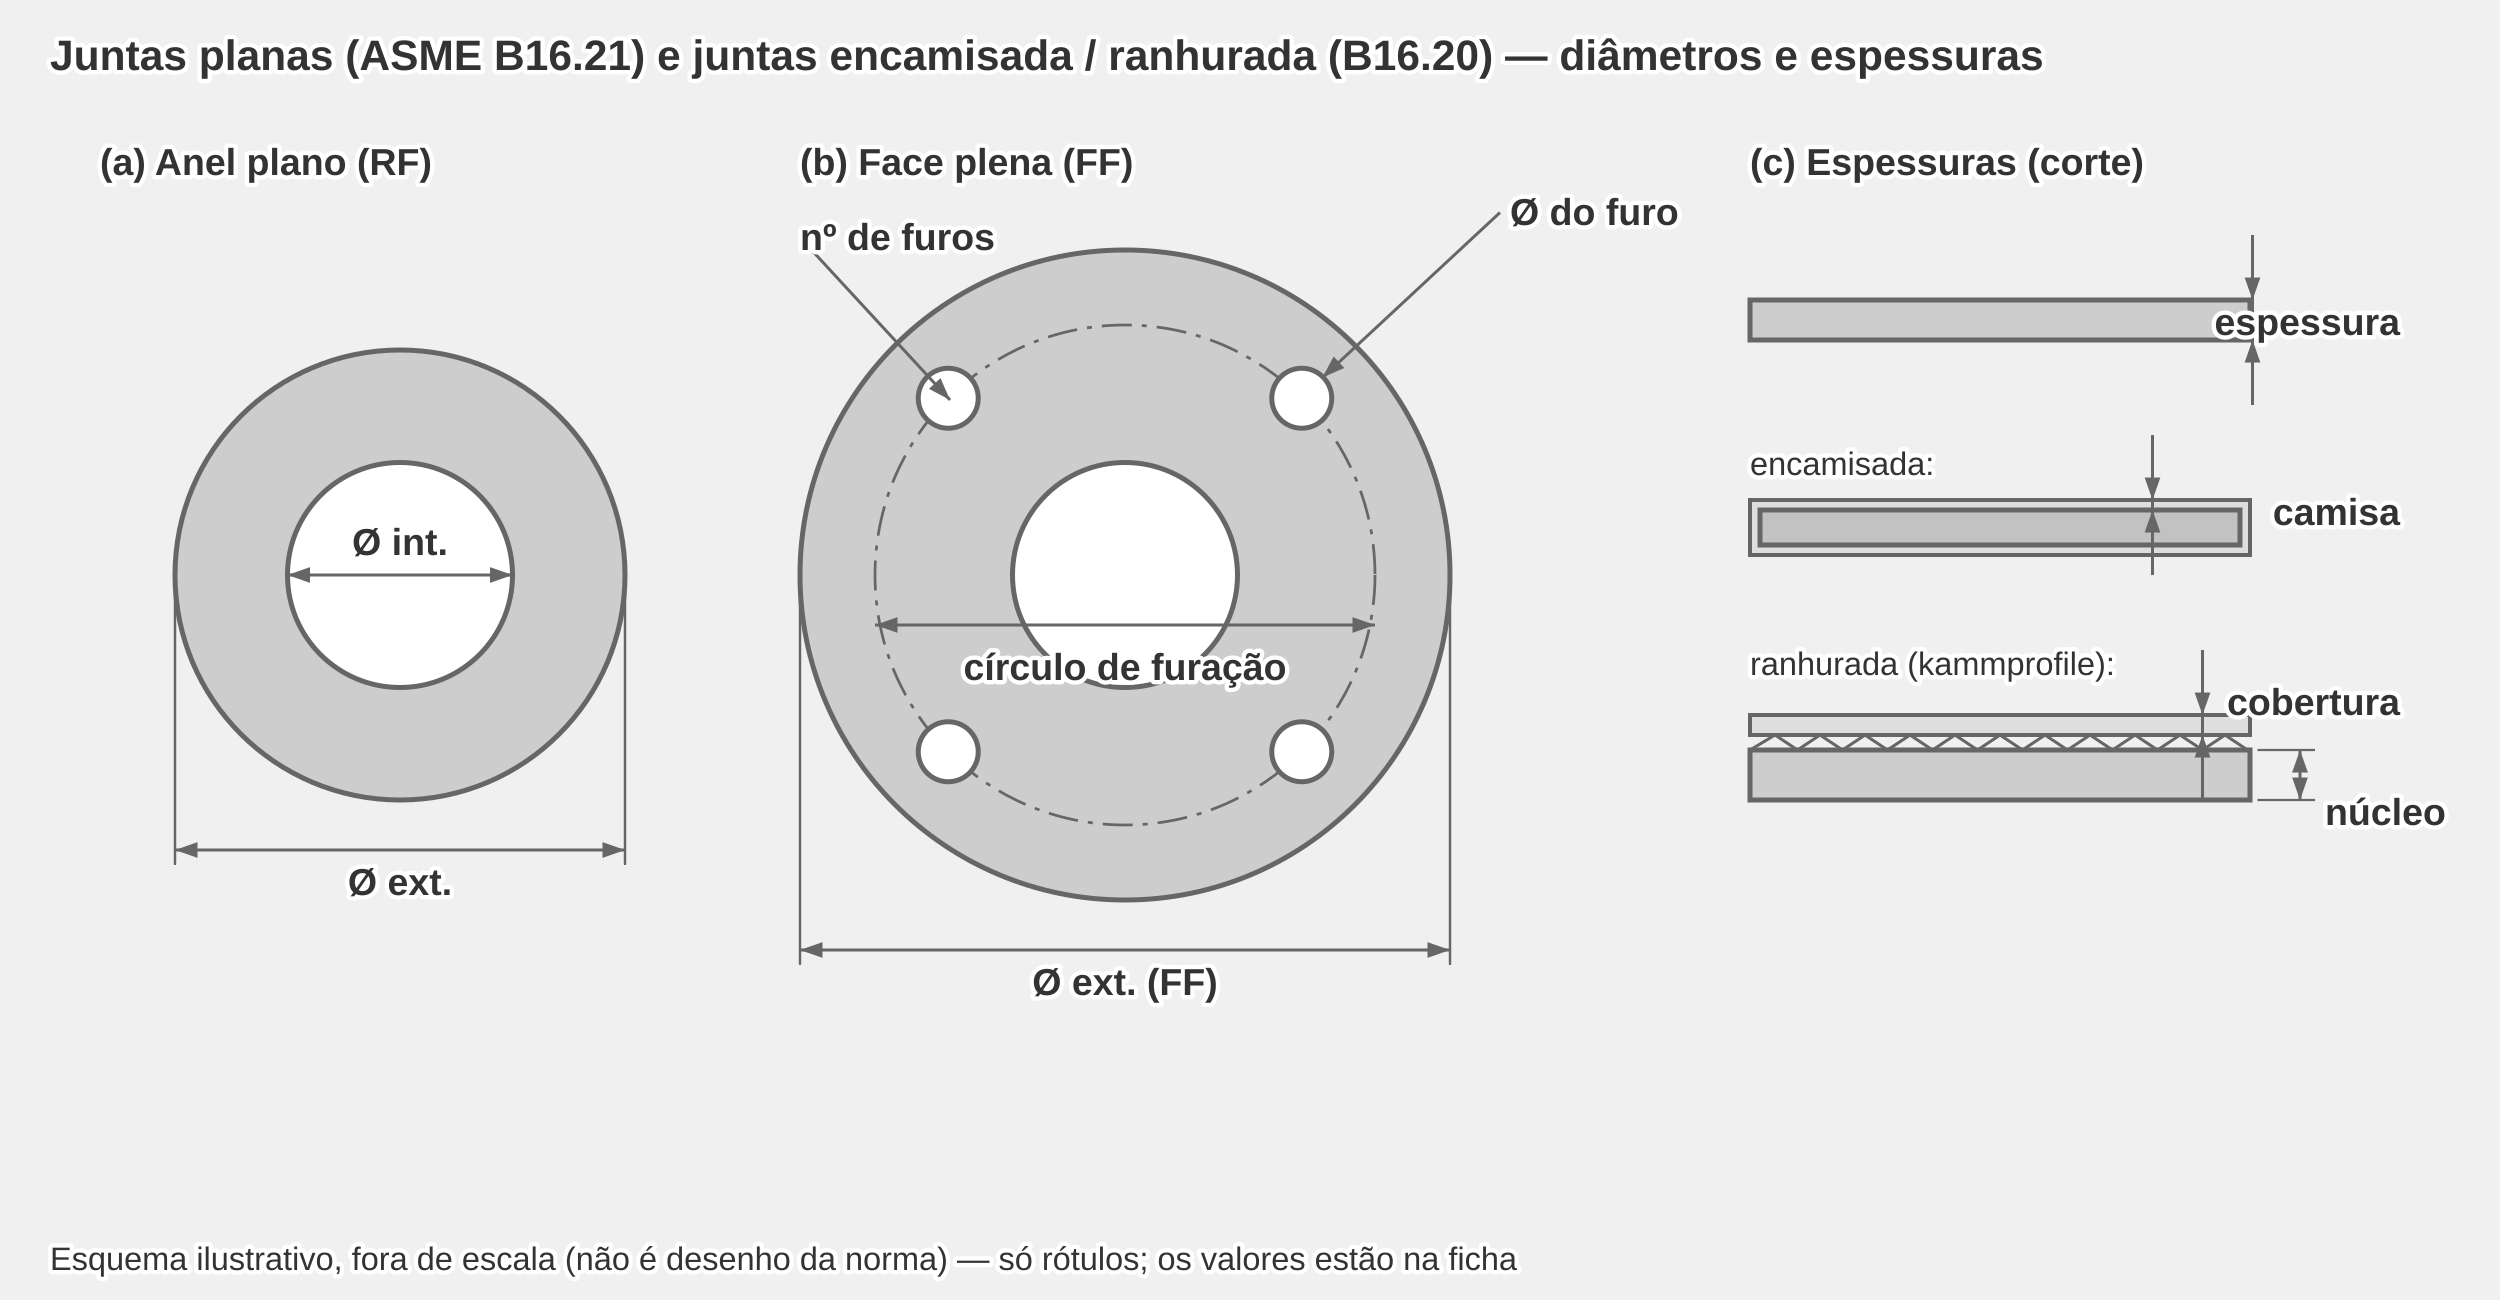
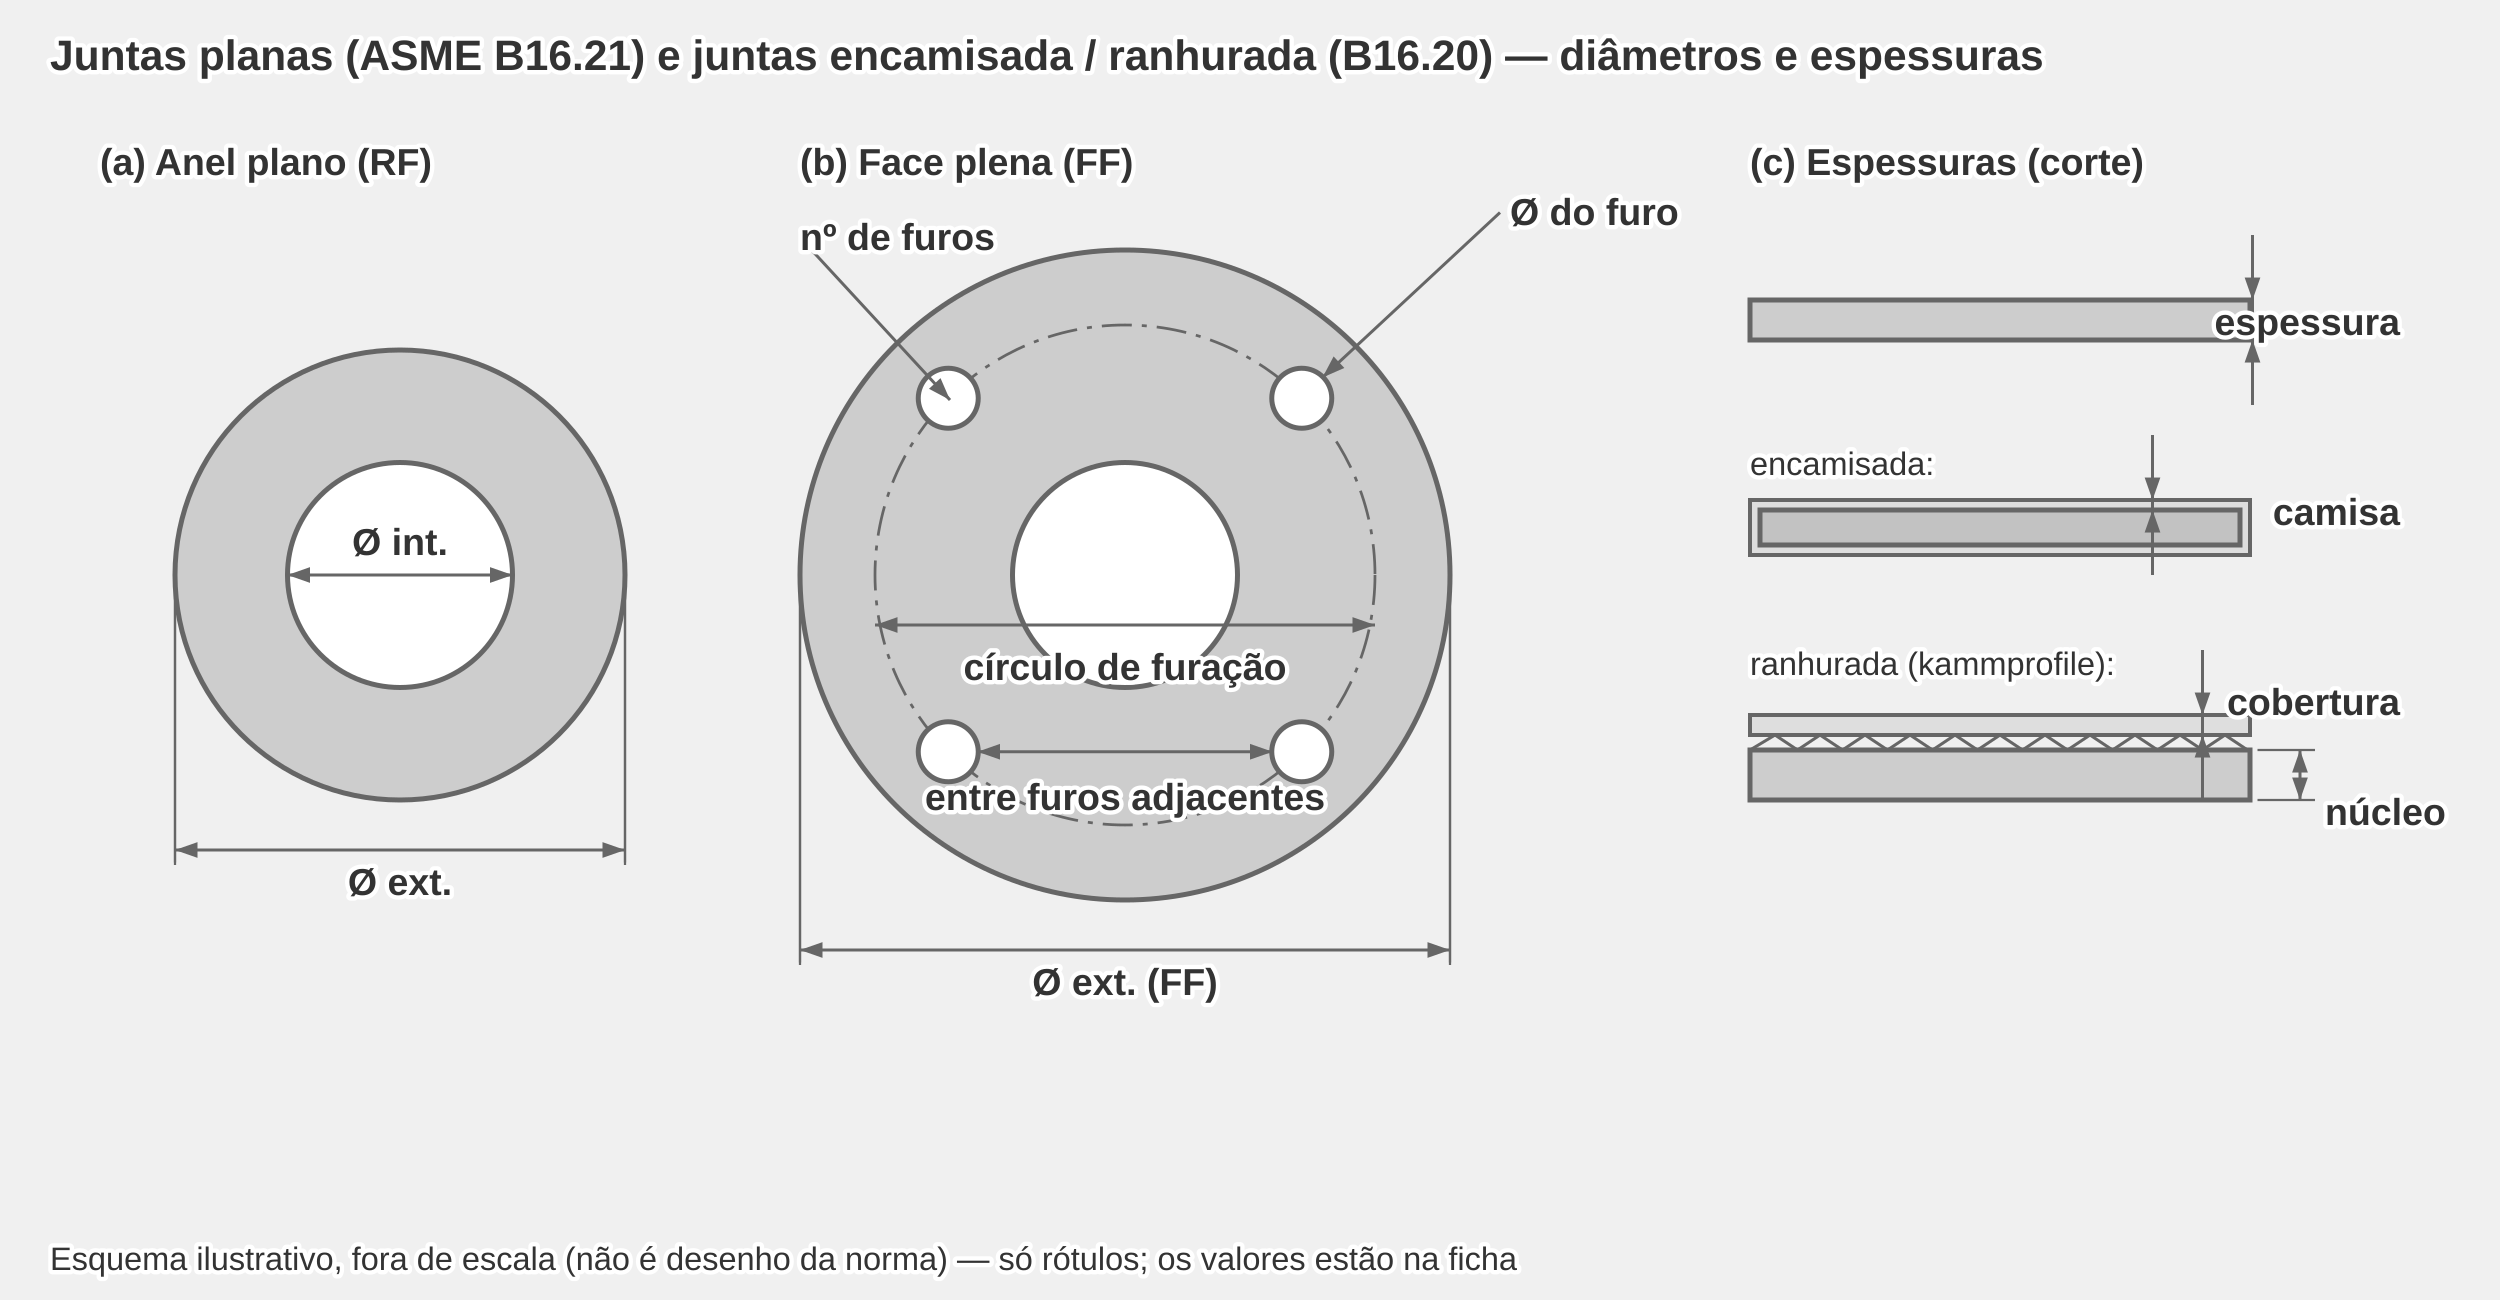
<svg xmlns="http://www.w3.org/2000/svg" viewBox="0 0 1000 520" width="1000" height="520" role="img" aria-label="Juntas planas (ASME B16.21) e juntas encamisada / ranhurada (B16.20) — diâmetros e espessuras">
  <style>
  .g{fill:none;stroke:#666;stroke-width:2.2}
  .s{fill:#8c8c8c;fill-opacity:.35;stroke:#666;stroke-width:2}
  .sl{fill:#8c8c8c;fill-opacity:.18;stroke:#666;stroke-width:1.6}
  .r{fill:#c0392b;fill-opacity:.25;stroke:#b03a2e;stroke-width:2}
  .wd{fill:#555;fill-opacity:.55;stroke:#444;stroke-width:1.6}
  .d{fill:none;stroke:#666;stroke-width:1.2}
  .e{fill:none;stroke:#666;stroke-width:.9}
  .c{fill:none;stroke:#666;stroke-width:1.1;stroke-dasharray:12 4 2 4}
  .h{fill:none;stroke:#666;stroke-width:1.1;stroke-dasharray:6 4}
  .v{fill:none;stroke:#b03a2e;stroke-width:1.6}
  .w{fill:#fff;stroke:#666;stroke-width:2}
  text{font-family:Arial,Helvetica,sans-serif;font-size:15px;fill:#333;stroke:#fff;stroke-width:3.5px;paint-order:stroke;stroke-linejoin:round}
  .t{font-size:17px;font-weight:bold}
  .n{font-size:13px}
  .b{font-weight:bold}
  .m{text-anchor:middle}
  .en{text-anchor:end}
  .cota text{font-weight:bold}
</style>
  <defs>
    <marker id="a" viewBox="0 0 10 10" refX="10" refY="5" markerWidth="9" markerHeight="9" markerUnits="userSpaceOnUse" orient="auto-start-reverse">
      <path d="M0,1.5 L10,5 L0,8.5 z" fill="#666" />
    </marker>
    <pattern id="hach" width="8" height="8" patternUnits="userSpaceOnUse" patternTransform="rotate(45)">
      <line x1="0" y1="0" x2="0" y2="8" stroke="#666" stroke-width="1" />
    </pattern>
  </defs>
  <text class="t" x="20" y="28">Juntas planas (ASME B16.21) e juntas encamisada / ranhurada (B16.20) — diâmetros e espessuras</text>
  <text class="b" x="40" y="70">(a) Anel plano (RF)</text>
  <circle class="s" cx="160" cy="230" r="90" />
  <circle class="w" cx="160" cy="230" r="45" />
  <g id="cota-ID" class="cota">
    <line class="d" x1="115" y1="230" x2="205" y2="230" marker-start="url(#a)" marker-end="url(#a)" />
    <text class="m" x="160" y="222">Ø int.</text>
  </g>
  <g id="cota-OD" class="cota">
    <line class="e" x1="70" y1="233" x2="70" y2="346" />
    <line class="e" x1="250" y1="233" x2="250" y2="346" />
    <line class="d" x1="70" y1="340" x2="250" y2="340" marker-start="url(#a)" marker-end="url(#a)" />
    <text class="m" x="160" y="358">Ø ext.</text>
  </g>
  <line class="e" x1="70" y1="230" x2="70" y2="345" />
  <line class="e" x1="250" y1="230" x2="250" y2="345" />
  <text class="b" x="320" y="70">(b) Face plena (FF)</text>
  <circle class="s" cx="450" cy="230" r="130" />
  <circle class="w" cx="450" cy="230" r="45" />
  <circle class="c" cx="450" cy="230" r="100" />
  <circle class="w" cx="520.7" cy="300.7" r="12" />
  <circle class="w" cx="379.3" cy="300.7" r="12" />
  <circle class="w" cx="379.3" cy="159.3" r="12" />
  <circle class="w" cx="520.7" cy="159.3" r="12" />
  <g id="cota-OD-FF" class="cota">
    <line class="e" x1="320" y1="233" x2="320" y2="386" />
    <line class="e" x1="580" y1="233" x2="580" y2="386" />
    <line class="d" x1="320" y1="380" x2="580" y2="380" marker-start="url(#a)" marker-end="url(#a)" />
    <text class="m" x="450" y="398">Ø ext. (FF)</text>
  </g>
  <line class="e" x1="320" y1="230" x2="320" y2="385" />
  <line class="e" x1="580" y1="230" x2="580" y2="385" />
  <g id="cota-W" class="cota">
    <line class="d" x1="350" y1="250" x2="550" y2="250" marker-start="url(#a)" marker-end="url(#a)" />
    <text class="m" x="450" y="272">círculo de furação</text>
  </g>
  <g id="cota-furo" class="cota">
    <line class="d" x1="600" y1="85" x2="529" y2="151" marker-end="url(#a)" />
    <text x="604" y="90">Ø do furo</text>
  </g>
  <g id="cota-n" class="cota">
    <line class="d" x1="320" y1="95" x2="380" y2="160" marker-end="url(#a)" />
    <text x="320" y="100">nº de furos</text>
  </g>
  <text class="b" x="700" y="70">(c) Espessuras (corte)</text>
  <rect class="s" x="700" y="120" width="200" height="16" />
  <g id="cota-espessura" class="cota">
    <line class="d" x1="901" y1="94" x2="901" y2="120" marker-end="url(#a)" />
    <line class="d" x1="901" y1="162" x2="901" y2="136" marker-end="url(#a)" />
    <line class="d" x1="901" y1="120" x2="901" y2="136" />
    <text class="en" x="960" y="134">espessura</text>
  </g>
  <text class="n" x="700" y="190">encamisada:</text>
  <rect class="sl" x="700" y="200" width="200" height="22" />
  <rect class="s" x="704" y="204" width="192" height="14" />
  <g id="cota-camisa" class="cota">
    <line class="d" x1="861" y1="174" x2="861" y2="200" marker-end="url(#a)" />
    <line class="d" x1="861" y1="230" x2="861" y2="204" marker-end="url(#a)" />
    <line class="d" x1="861" y1="200" x2="861" y2="204" />
    <text class="en" x="960" y="210">camisa</text>
  </g>
  <text class="n" x="700" y="270">ranhurada (kammprofile):</text>
  <rect class="s" x="700" y="300" width="200" height="20" />
  <path class="d" d="M700,300 L710,294 L719,300 L728,294 L737,300 L746,294 L755,300 L764,294 L773,300 L782,294 L791,300 L800,294 L809,300 L818,294 L827,300 L836,294 L845,300 L854,294 L863,300 L872,294 L881,300 L890,294 L899,300" />
  <rect class="sl" x="700" y="286" width="200" height="8" />
  <g id="cota-nucleo" class="cota">
    <line class="e" x1="903" y1="300" x2="926" y2="300" />
    <line class="e" x1="903" y1="320" x2="926" y2="320" />
    <line class="d" x1="920" y1="300" x2="920" y2="320" marker-start="url(#a)" marker-end="url(#a)" />
    <text x="930" y="330">núcleo</text>
  </g>
  <g id="cota-cobertura" class="cota">
    <line class="d" x1="881" y1="260" x2="881" y2="286" marker-end="url(#a)" />
    <line class="d" x1="881" y1="320" x2="881" y2="294" marker-end="url(#a)" />
    <line class="d" x1="881" y1="286" x2="881" y2="294" />
    <text class="en" x="960" y="286">cobertura</text>
  </g>
+   <g id="cota-furos-adjacentes" class="cota">
+     <line class="d" x1="391" y1="300.7" x2="509" y2="300.7" marker-start="url(#a)" marker-end="url(#a)" />
+     <text class="m" x="450" y="324">entre furos adjacentes</text>
+   </g>
  <text class="n" x="20" y="508">Esquema ilustrativo, fora de escala (não é desenho da norma) — só rótulos; os valores estão na ficha</text>
</svg>
